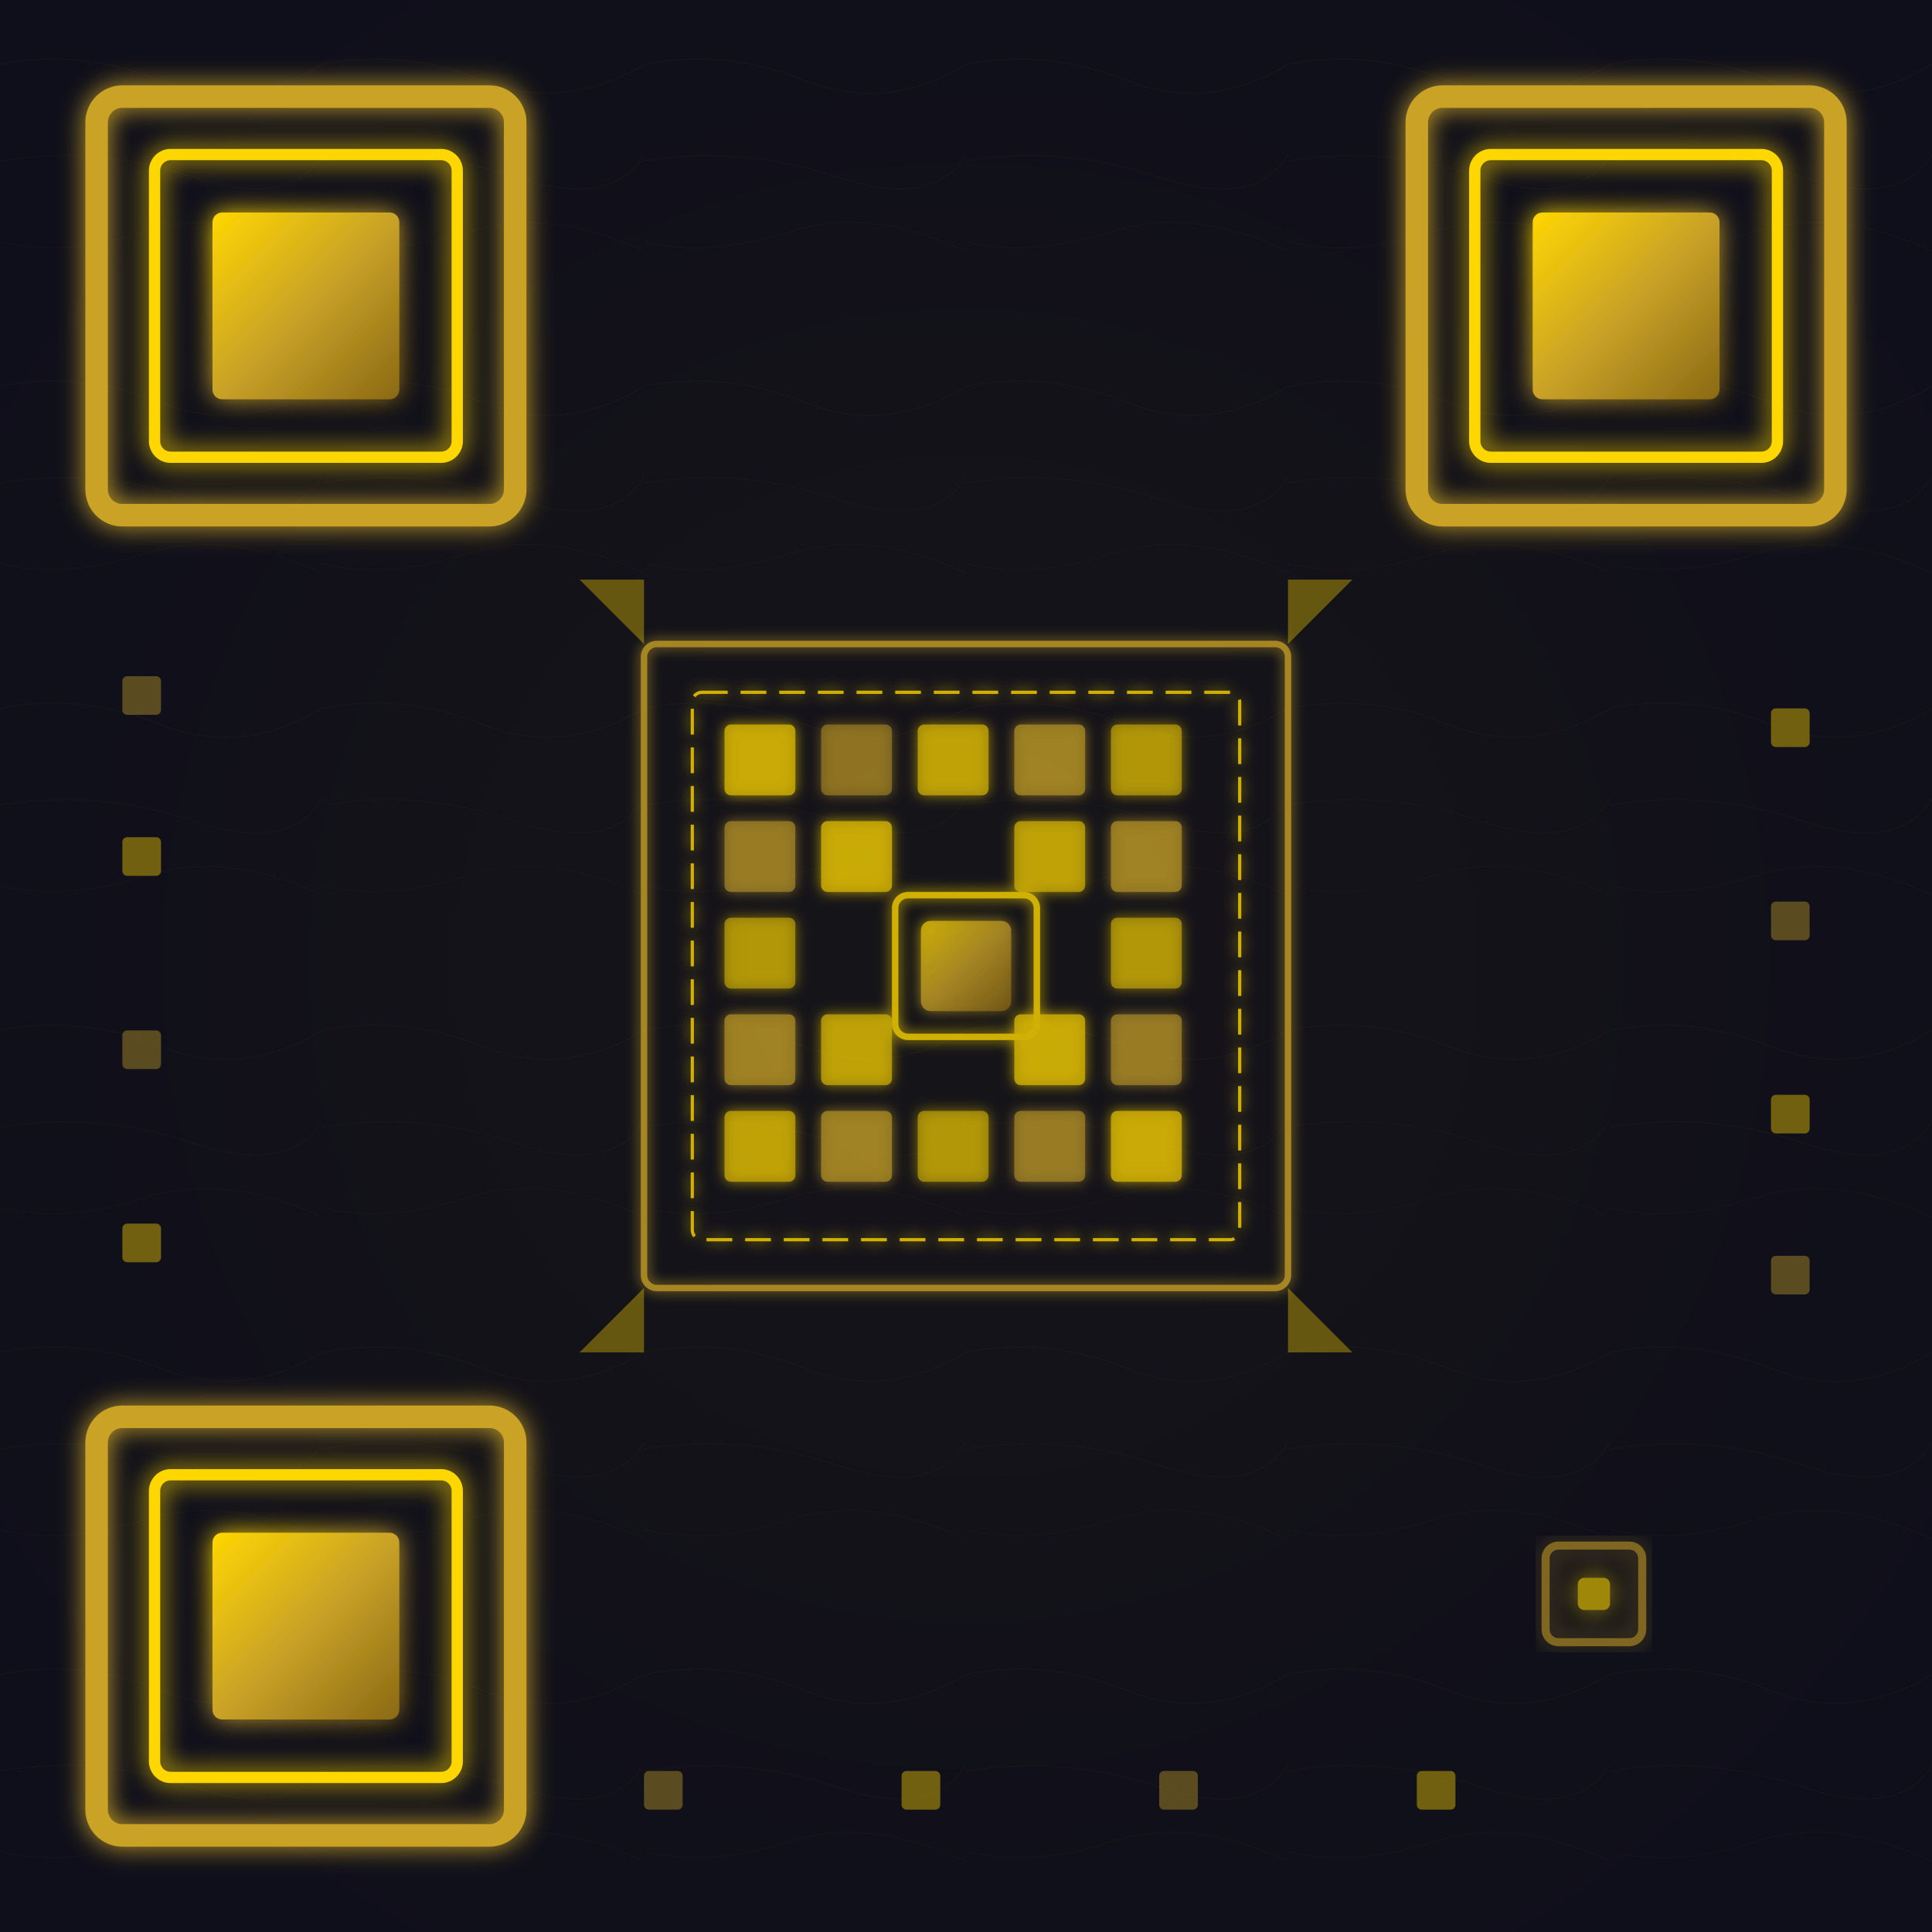
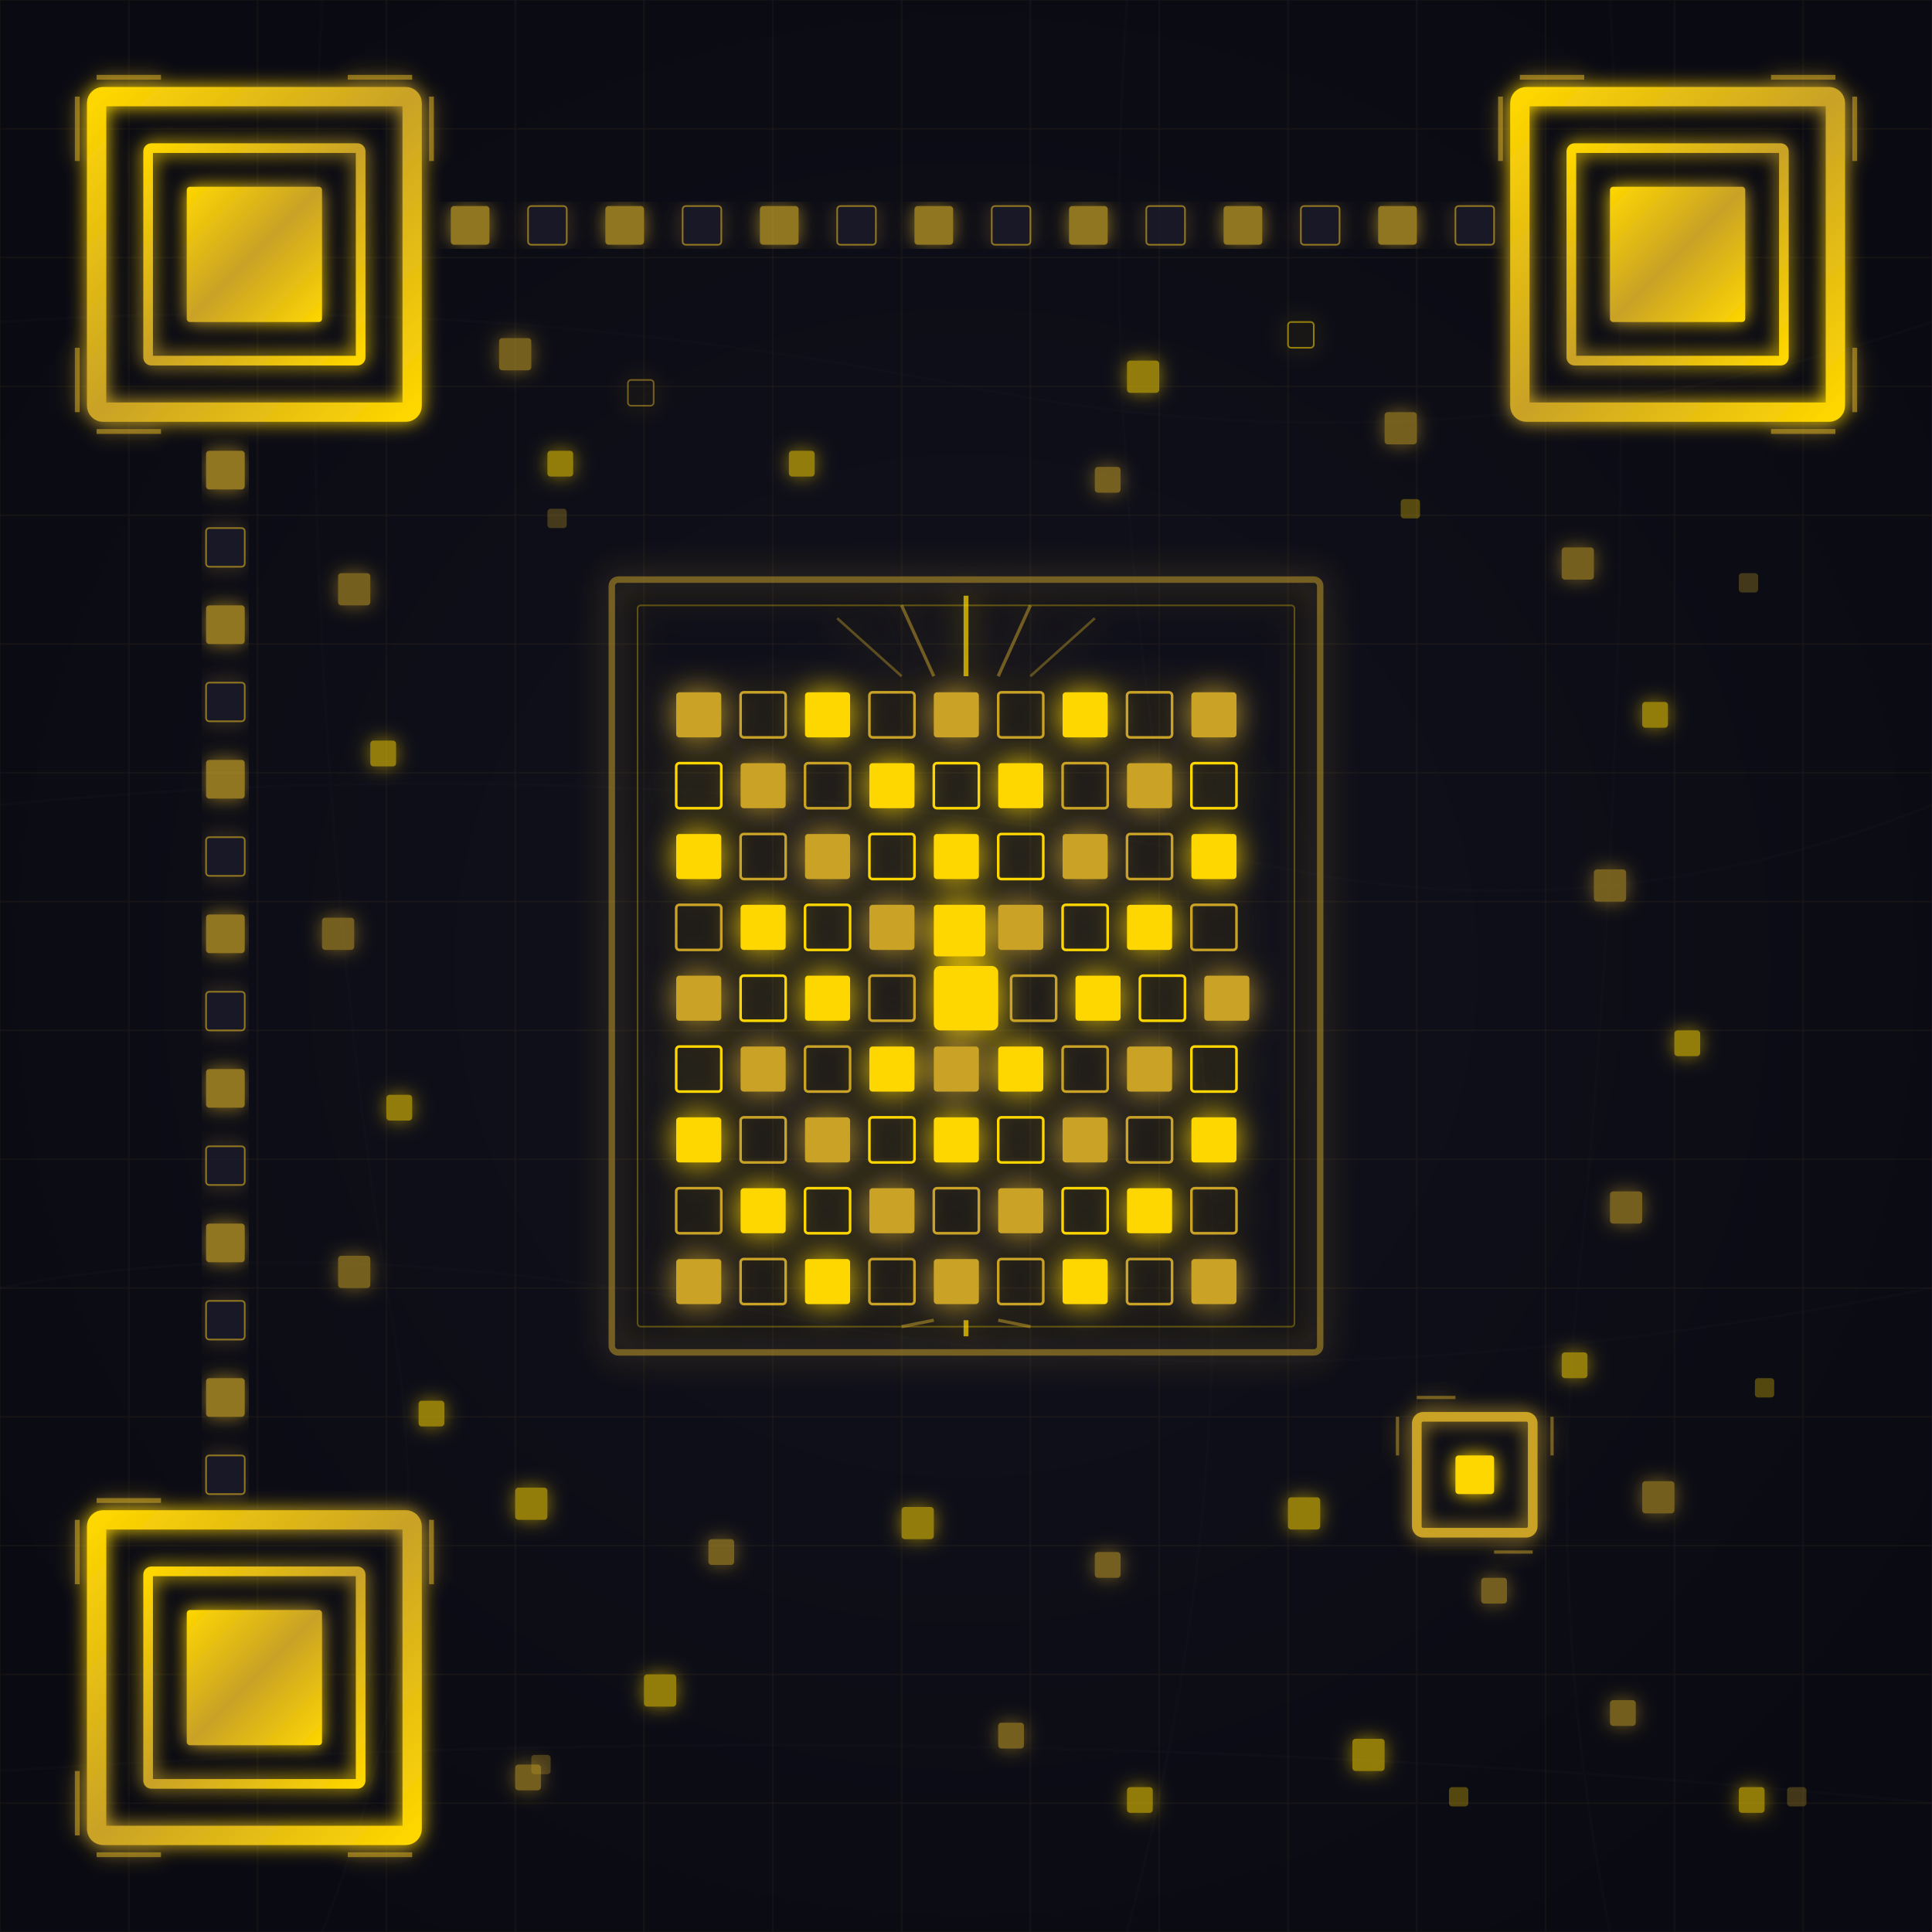
<svg xmlns="http://www.w3.org/2000/svg" viewBox="0 0 600 600" width="600" height="600">
  <defs>
-     <radialGradient id="pbg" cx="50%" cy="50%" r="60%">
-       <stop offset="0%" stop-color="#14120e" />
-       <stop offset="100%" stop-color="#0a0a12" />
-     </radialGradient>
-     <linearGradient id="pg1" x1="0%" y1="0%" x2="100%" y2="100%">
-       <stop offset="0%" stop-color="#ffd700" />
-       <stop offset="50%" stop-color="#c9a227" />
-       <stop offset="100%" stop-color="#8b6914" />
-     </linearGradient>
-     <filter id="pGlow">
-       <feGaussianBlur stdDeviation="4" result="b" />
+     <filter id="pGoldGlow">
+       <feGaussianBlur stdDeviation="3" result="blur" />
+       <feComposite in="SourceGraphic" in2="blur" operator="over" />
+     </filter>
+     <filter id="pGoldGlowStrong">
+       <feGaussianBlur stdDeviation="5" result="blur" />
      <feMerge>
-         <feMergeNode in="b" />
+         <feMergeNode in="blur" />
        <feMergeNode in="SourceGraphic" />
      </feMerge>
    </filter>
-     <filter id="pSoft">
-       <feGaussianBlur stdDeviation="2" result="b" />
-       <feMerge>
-         <feMergeNode in="b" />
-         <feMergeNode in="SourceGraphic" />
-       </feMerge>
-     </filter>
-     <pattern id="marble" x="0" y="0" width="100" height="100" patternUnits="userSpaceOnUse">
-       <rect width="100" height="100" fill="#1a1a2e" />
-       <path d="M0,20 Q25,15 50,25 T100,20" fill="none" stroke="#c9a227" stroke-width="0.3" opacity="0.15" />
-       <path d="M0,50 Q30,45 60,55 T100,48" fill="none" stroke="#ffd700" stroke-width="0.3" opacity="0.1" />
-       <path d="M0,75 Q20,80 45,72 T100,78" fill="none" stroke="#c9a227" stroke-width="0.3" opacity="0.12" />
+     <linearGradient id="pGoldGrad" x1="0%" y1="0%" x2="100%" y2="100%">
+       <stop offset="0%" stop-color="#ffd700" />
+       <stop offset="50%" stop-color="#c9a227" />
+       <stop offset="100%" stop-color="#ffd700" />
+     </linearGradient>
+     <radialGradient id="bgMarble" cx="50%" cy="50%" r="60%">
+       <stop offset="0%" stop-color="#12121e" />
+       <stop offset="100%" stop-color="#0a0a12" />
+     </radialGradient>
+     <pattern id="decoGrid" x="0" y="0" width="40" height="40" patternUnits="userSpaceOnUse">
+       <rect width="40" height="40" fill="none" stroke="#c9a227" stroke-width="0.3" opacity="0.08" />
    </pattern>
  </defs>
-   <rect width="600" height="600" fill="url(#pbg)" />
-   <rect width="600" height="600" fill="url(#marble)" opacity="0.3" />
-   <g filter="url(#pGlow)">
-     <rect x="30" y="30" width="130" height="130" rx="8" fill="none" stroke="#c9a227" stroke-width="7" />
-     <rect x="48" y="48" width="94" height="94" rx="5" fill="none" stroke="#ffd700" stroke-width="3.5" />
-     <rect x="66" y="66" width="58" height="58" rx="3" fill="url(#pg1)" />
-     <rect x="440" y="30" width="130" height="130" rx="8" fill="none" stroke="#c9a227" stroke-width="7" />
-     <rect x="458" y="48" width="94" height="94" rx="5" fill="none" stroke="#ffd700" stroke-width="3.5" />
-     <rect x="476" y="66" width="58" height="58" rx="3" fill="url(#pg1)" />
-     <rect x="30" y="440" width="130" height="130" rx="8" fill="none" stroke="#c9a227" stroke-width="7" />
-     <rect x="48" y="458" width="94" height="94" rx="5" fill="none" stroke="#ffd700" stroke-width="3.5" />
-     <rect x="66" y="476" width="58" height="58" rx="3" fill="url(#pg1)" />
-   </g>
-   <g filter="url(#pSoft)" opacity="0.8">
-     <rect x="200" y="200" width="200" height="200" rx="4" fill="none" stroke="#c9a227" stroke-width="2" />
-     <rect x="215" y="215" width="170" height="170" rx="3" fill="none" stroke="#ffd700" stroke-width="1" stroke-dasharray="8 4" />
-     <rect x="225" y="225" width="22" height="22" rx="2" fill="#ffd700" opacity="0.8" />
-     <rect x="255" y="225" width="22" height="22" rx="2" fill="#c9a227" opacity="0.6" />
-     <rect x="285" y="225" width="22" height="22" rx="2" fill="#ffd700" opacity="0.7" />
-     <rect x="315" y="225" width="22" height="22" rx="2" fill="#c9a227" opacity="0.8" />
-     <rect x="345" y="225" width="22" height="22" rx="2" fill="#ffd700" opacity="0.6" />
-     <rect x="225" y="255" width="22" height="22" rx="2" fill="#c9a227" opacity="0.7" />
-     <rect x="255" y="255" width="22" height="22" rx="2" fill="#ffd700" opacity="0.8" />
-     <rect x="315" y="255" width="22" height="22" rx="2" fill="#ffd700" opacity="0.7" />
-     <rect x="345" y="255" width="22" height="22" rx="2" fill="#c9a227" opacity="0.8" />
-     <rect x="225" y="285" width="22" height="22" rx="2" fill="#ffd700" opacity="0.6" />
-     <rect x="345" y="285" width="22" height="22" rx="2" fill="#ffd700" opacity="0.6" />
-     <rect x="278" y="278" width="44" height="44" rx="4" fill="none" stroke="#ffd700" stroke-width="2" />
-     <rect x="286" y="286" width="28" height="28" rx="3" fill="url(#pg1)" opacity="0.9" />
-     <rect x="225" y="315" width="22" height="22" rx="2" fill="#c9a227" opacity="0.8" />
-     <rect x="255" y="315" width="22" height="22" rx="2" fill="#ffd700" opacity="0.7" />
-     <rect x="315" y="315" width="22" height="22" rx="2" fill="#ffd700" opacity="0.8" />
-     <rect x="345" y="315" width="22" height="22" rx="2" fill="#c9a227" opacity="0.7" />
-     <rect x="225" y="345" width="22" height="22" rx="2" fill="#ffd700" opacity="0.7" />
-     <rect x="255" y="345" width="22" height="22" rx="2" fill="#c9a227" opacity="0.8" />
-     <rect x="285" y="345" width="22" height="22" rx="2" fill="#ffd700" opacity="0.6" />
-     <rect x="315" y="345" width="22" height="22" rx="2" fill="#c9a227" opacity="0.7" />
-     <rect x="345" y="345" width="22" height="22" rx="2" fill="#ffd700" opacity="0.8" />
-   </g>
-   <g opacity="0.35">
-     <path d="M200,200 L180,180 L200,180Z" fill="#ffd700" />
-     <path d="M400,200 L420,180 L400,180Z" fill="#ffd700" />
-     <path d="M200,400 L180,420 L200,420Z" fill="#ffd700" />
-     <path d="M400,400 L420,420 L400,420Z" fill="#ffd700" />
-   </g>
-   <g opacity="0.4">
-     <rect x="38" y="210" width="12" height="12" rx="1.5" fill="#c9a227" />
-     <rect x="38" y="260" width="12" height="12" rx="1.5" fill="#ffd700" />
-     <rect x="38" y="320" width="12" height="12" rx="1.5" fill="#c9a227" />
-     <rect x="38" y="380" width="12" height="12" rx="1.5" fill="#ffd700" />
-     <rect x="550" y="220" width="12" height="12" rx="1.5" fill="#ffd700" />
-     <rect x="550" y="280" width="12" height="12" rx="1.5" fill="#c9a227" />
-     <rect x="550" y="340" width="12" height="12" rx="1.5" fill="#ffd700" />
-     <rect x="550" y="390" width="12" height="12" rx="1.5" fill="#c9a227" />
-     <rect x="200" y="550" width="12" height="12" rx="1.5" fill="#c9a227" />
-     <rect x="280" y="550" width="12" height="12" rx="1.5" fill="#ffd700" />
-     <rect x="360" y="550" width="12" height="12" rx="1.5" fill="#c9a227" />
-     <rect x="440" y="550" width="12" height="12" rx="1.5" fill="#ffd700" />
-   </g>
-   <g filter="url(#pGlow)" opacity="0.6">
-     <rect x="480" y="480" width="30" height="30" rx="4" fill="none" stroke="#c9a227" stroke-width="2.5" />
-     <rect x="490" y="490" width="10" height="10" rx="2" fill="#ffd700" />
+   <rect width="600" height="600" fill="url(#bgMarble)" />
+   <g opacity="0.04" stroke="#4a4a6a" stroke-width="0.8" fill="none">
+     <path d="M0,100 Q150,90 300,120 Q450,150 600,100" />
+     <path d="M0,250 Q200,230 400,270 Q500,290 600,250" />
+     <path d="M0,400 Q100,380 250,410 Q400,440 600,400" />
+     <path d="M0,550 Q300,530 600,560" />
+     <path d="M100,0 Q90,200 120,400 Q140,500 100,600" />
+     <path d="M350,0 Q340,150 370,300 Q390,450 350,600" />
+     <path d="M500,0 Q510,200 490,400 Q480,500 500,600" />
+   </g>
+   <rect width="600" height="600" fill="url(#decoGrid)" />
+   <g filter="url(#pGoldGlow)">
+     <rect x="30" y="30" width="98" height="98" rx="2" fill="none" stroke="url(#pGoldGrad)" stroke-width="6" />
+     <rect x="46" y="46" width="66" height="66" rx="1" fill="none" stroke="url(#pGoldGrad)" stroke-width="3" />
+     <rect x="58" y="58" width="42" height="42" rx="1" fill="url(#pGoldGrad)" />
+     <line x1="24" y1="30" x2="24" y2="50" stroke="#c9a227" stroke-width="1.5" opacity="0.6" />
+     <line x1="30" y1="24" x2="50" y2="24" stroke="#c9a227" stroke-width="1.5" opacity="0.6" />
+     <line x1="128" y1="24" x2="108" y2="24" stroke="#c9a227" stroke-width="1.5" opacity="0.6" />
+     <line x1="134" y1="30" x2="134" y2="50" stroke="#c9a227" stroke-width="1.5" opacity="0.6" />
+     <line x1="24" y1="128" x2="24" y2="108" stroke="#c9a227" stroke-width="1.5" opacity="0.6" />
+     <line x1="30" y1="134" x2="50" y2="134" stroke="#c9a227" stroke-width="1.5" opacity="0.6" />
+   </g>
+   <g filter="url(#pGoldGlow)">
+     <rect x="472" y="30" width="98" height="98" rx="2" fill="none" stroke="url(#pGoldGrad)" stroke-width="6" />
+     <rect x="488" y="46" width="66" height="66" rx="1" fill="none" stroke="url(#pGoldGrad)" stroke-width="3" />
+     <rect x="500" y="58" width="42" height="42" rx="1" fill="url(#pGoldGrad)" />
+     <line x1="466" y1="30" x2="466" y2="50" stroke="#c9a227" stroke-width="1.5" opacity="0.6" />
+     <line x1="550" y1="24" x2="570" y2="24" stroke="#c9a227" stroke-width="1.5" opacity="0.6" />
+     <line x1="576" y1="30" x2="576" y2="50" stroke="#c9a227" stroke-width="1.5" opacity="0.6" />
+     <line x1="472" y1="24" x2="492" y2="24" stroke="#c9a227" stroke-width="1.5" opacity="0.6" />
+     <line x1="576" y1="128" x2="576" y2="108" stroke="#c9a227" stroke-width="1.5" opacity="0.6" />
+     <line x1="550" y1="134" x2="570" y2="134" stroke="#c9a227" stroke-width="1.5" opacity="0.6" />
+   </g>
+   <g filter="url(#pGoldGlow)">
+     <rect x="30" y="472" width="98" height="98" rx="2" fill="none" stroke="url(#pGoldGrad)" stroke-width="6" />
+     <rect x="46" y="488" width="66" height="66" rx="1" fill="none" stroke="url(#pGoldGrad)" stroke-width="3" />
+     <rect x="58" y="500" width="42" height="42" rx="1" fill="url(#pGoldGrad)" />
+     <line x1="24" y1="472" x2="24" y2="492" stroke="#c9a227" stroke-width="1.5" opacity="0.6" />
+     <line x1="30" y1="466" x2="50" y2="466" stroke="#c9a227" stroke-width="1.5" opacity="0.6" />
+     <line x1="24" y1="570" x2="24" y2="550" stroke="#c9a227" stroke-width="1.5" opacity="0.6" />
+     <line x1="30" y1="576" x2="50" y2="576" stroke="#c9a227" stroke-width="1.5" opacity="0.6" />
+     <line x1="134" y1="472" x2="134" y2="492" stroke="#c9a227" stroke-width="1.5" opacity="0.6" />
+     <line x1="108" y1="576" x2="128" y2="576" stroke="#c9a227" stroke-width="1.5" opacity="0.6" />
+   </g>
+   <g filter="url(#pGoldGlow)" opacity="0.7">
+     <rect x="140" y="64" width="12" height="12" rx="1" fill="#c9a227" />
+     <rect x="164" y="64" width="12" height="12" rx="1" fill="#1a1a2e" stroke="#c9a227" stroke-width="0.5" />
+     <rect x="188" y="64" width="12" height="12" rx="1" fill="#c9a227" />
+     <rect x="212" y="64" width="12" height="12" rx="1" fill="#1a1a2e" stroke="#c9a227" stroke-width="0.5" />
+     <rect x="236" y="64" width="12" height="12" rx="1" fill="#c9a227" />
+     <rect x="260" y="64" width="12" height="12" rx="1" fill="#1a1a2e" stroke="#c9a227" stroke-width="0.5" />
+     <rect x="284" y="64" width="12" height="12" rx="1" fill="#c9a227" />
+     <rect x="308" y="64" width="12" height="12" rx="1" fill="#1a1a2e" stroke="#c9a227" stroke-width="0.5" />
+     <rect x="332" y="64" width="12" height="12" rx="1" fill="#c9a227" />
+     <rect x="356" y="64" width="12" height="12" rx="1" fill="#1a1a2e" stroke="#c9a227" stroke-width="0.5" />
+     <rect x="380" y="64" width="12" height="12" rx="1" fill="#c9a227" />
+     <rect x="404" y="64" width="12" height="12" rx="1" fill="#1a1a2e" stroke="#c9a227" stroke-width="0.5" />
+     <rect x="428" y="64" width="12" height="12" rx="1" fill="#c9a227" />
+     <rect x="452" y="64" width="12" height="12" rx="1" fill="#1a1a2e" stroke="#c9a227" stroke-width="0.5" />
+   </g>
+   <g filter="url(#pGoldGlow)" opacity="0.7">
+     <rect x="64" y="140" width="12" height="12" rx="1" fill="#c9a227" />
+     <rect x="64" y="164" width="12" height="12" rx="1" fill="#1a1a2e" stroke="#c9a227" stroke-width="0.5" />
+     <rect x="64" y="188" width="12" height="12" rx="1" fill="#c9a227" />
+     <rect x="64" y="212" width="12" height="12" rx="1" fill="#1a1a2e" stroke="#c9a227" stroke-width="0.5" />
+     <rect x="64" y="236" width="12" height="12" rx="1" fill="#c9a227" />
+     <rect x="64" y="260" width="12" height="12" rx="1" fill="#1a1a2e" stroke="#c9a227" stroke-width="0.5" />
+     <rect x="64" y="284" width="12" height="12" rx="1" fill="#c9a227" />
+     <rect x="64" y="308" width="12" height="12" rx="1" fill="#1a1a2e" stroke="#c9a227" stroke-width="0.5" />
+     <rect x="64" y="332" width="12" height="12" rx="1" fill="#c9a227" />
+     <rect x="64" y="356" width="12" height="12" rx="1" fill="#1a1a2e" stroke="#c9a227" stroke-width="0.5" />
+     <rect x="64" y="380" width="12" height="12" rx="1" fill="#c9a227" />
+     <rect x="64" y="404" width="12" height="12" rx="1" fill="#1a1a2e" stroke="#c9a227" stroke-width="0.5" />
+     <rect x="64" y="428" width="12" height="12" rx="1" fill="#c9a227" />
+     <rect x="64" y="452" width="12" height="12" rx="1" fill="#1a1a2e" stroke="#c9a227" stroke-width="0.5" />
+   </g>
+   <g filter="url(#pGoldGlowStrong)">
+     <rect x="190" y="180" width="220" height="240" rx="2" fill="none" stroke="#c9a227" stroke-width="2" opacity="0.5" />
+     <rect x="198" y="188" width="204" height="224" rx="1" fill="none" stroke="#ffd700" stroke-width="0.5" opacity="0.3" />
+     <line x1="300" y1="185" x2="300" y2="210" stroke="#ffd700" stroke-width="1.5" opacity="0.7" />
+     <line x1="280" y1="188" x2="290" y2="210" stroke="#c9a227" stroke-width="1" opacity="0.5" />
+     <line x1="320" y1="188" x2="310" y2="210" stroke="#c9a227" stroke-width="1" opacity="0.5" />
+     <line x1="260" y1="192" x2="280" y2="210" stroke="#c9a227" stroke-width="0.8" opacity="0.4" />
+     <line x1="340" y1="192" x2="320" y2="210" stroke="#c9a227" stroke-width="0.8" opacity="0.4" />
+     <rect x="210" y="215" width="14" height="14" rx="1" fill="#c9a227" />
+     <rect x="230" y="215" width="14" height="14" rx="1" fill="none" stroke="#c9a227" stroke-width="0.8" />
+     <rect x="250" y="215" width="14" height="14" rx="1" fill="#ffd700" />
+     <rect x="270" y="215" width="14" height="14" rx="1" fill="none" stroke="#c9a227" stroke-width="0.8" />
+     <rect x="290" y="215" width="14" height="14" rx="1" fill="#c9a227" />
+     <rect x="310" y="215" width="14" height="14" rx="1" fill="none" stroke="#c9a227" stroke-width="0.8" />
+     <rect x="330" y="215" width="14" height="14" rx="1" fill="#ffd700" />
+     <rect x="350" y="215" width="14" height="14" rx="1" fill="none" stroke="#c9a227" stroke-width="0.8" />
+     <rect x="370" y="215" width="14" height="14" rx="1" fill="#c9a227" />
+     <rect x="210" y="237" width="14" height="14" rx="1" fill="none" stroke="#ffd700" stroke-width="0.8" />
+     <rect x="230" y="237" width="14" height="14" rx="1" fill="#c9a227" />
+     <rect x="250" y="237" width="14" height="14" rx="1" fill="none" stroke="#c9a227" stroke-width="0.8" />
+     <rect x="270" y="237" width="14" height="14" rx="1" fill="#ffd700" />
+     <rect x="290" y="237" width="14" height="14" rx="1" fill="none" stroke="#ffd700" stroke-width="0.8" />
+     <rect x="310" y="237" width="14" height="14" rx="1" fill="#ffd700" />
+     <rect x="330" y="237" width="14" height="14" rx="1" fill="none" stroke="#c9a227" stroke-width="0.8" />
+     <rect x="350" y="237" width="14" height="14" rx="1" fill="#c9a227" />
+     <rect x="370" y="237" width="14" height="14" rx="1" fill="none" stroke="#ffd700" stroke-width="0.8" />
+     <rect x="210" y="259" width="14" height="14" rx="1" fill="#ffd700" />
+     <rect x="230" y="259" width="14" height="14" rx="1" fill="none" stroke="#c9a227" stroke-width="0.8" />
+     <rect x="250" y="259" width="14" height="14" rx="1" fill="#c9a227" />
+     <rect x="270" y="259" width="14" height="14" rx="1" fill="none" stroke="#ffd700" stroke-width="0.8" />
+     <rect x="290" y="259" width="14" height="14" rx="1" fill="#ffd700" />
+     <rect x="310" y="259" width="14" height="14" rx="1" fill="none" stroke="#ffd700" stroke-width="0.8" />
+     <rect x="330" y="259" width="14" height="14" rx="1" fill="#c9a227" />
+     <rect x="350" y="259" width="14" height="14" rx="1" fill="none" stroke="#c9a227" stroke-width="0.8" />
+     <rect x="370" y="259" width="14" height="14" rx="1" fill="#ffd700" />
+     <rect x="210" y="281" width="14" height="14" rx="1" fill="none" stroke="#c9a227" stroke-width="0.8" />
+     <rect x="230" y="281" width="14" height="14" rx="1" fill="#ffd700" />
+     <rect x="250" y="281" width="14" height="14" rx="1" fill="none" stroke="#ffd700" stroke-width="0.8" />
+     <rect x="270" y="281" width="14" height="14" rx="1" fill="#c9a227" />
+     <rect x="290" y="281" width="16" height="16" rx="1" fill="#ffd700" />
+     <rect x="310" y="281" width="14" height="14" rx="1" fill="#c9a227" />
+     <rect x="330" y="281" width="14" height="14" rx="1" fill="none" stroke="#ffd700" stroke-width="0.8" />
+     <rect x="350" y="281" width="14" height="14" rx="1" fill="#ffd700" />
+     <rect x="370" y="281" width="14" height="14" rx="1" fill="none" stroke="#c9a227" stroke-width="0.8" />
+     <rect x="210" y="303" width="14" height="14" rx="1" fill="#c9a227" />
+     <rect x="230" y="303" width="14" height="14" rx="1" fill="none" stroke="#ffd700" stroke-width="0.8" />
+     <rect x="250" y="303" width="14" height="14" rx="1" fill="#ffd700" />
+     <rect x="270" y="303" width="14" height="14" rx="1" fill="none" stroke="#c9a227" stroke-width="0.8" />
+     <rect x="290" y="300" width="20" height="20" rx="2" fill="#ffd700" />
+     <rect x="314" y="303" width="14" height="14" rx="1" fill="none" stroke="#c9a227" stroke-width="0.8" />
+     <rect x="334" y="303" width="14" height="14" rx="1" fill="#ffd700" />
+     <rect x="354" y="303" width="14" height="14" rx="1" fill="none" stroke="#ffd700" stroke-width="0.8" />
+     <rect x="374" y="303" width="14" height="14" rx="1" fill="#c9a227" />
+     <rect x="210" y="325" width="14" height="14" rx="1" fill="none" stroke="#ffd700" stroke-width="0.8" />
+     <rect x="230" y="325" width="14" height="14" rx="1" fill="#c9a227" />
+     <rect x="250" y="325" width="14" height="14" rx="1" fill="none" stroke="#c9a227" stroke-width="0.8" />
+     <rect x="270" y="325" width="14" height="14" rx="1" fill="#ffd700" />
+     <rect x="290" y="325" width="14" height="14" rx="1" fill="#c9a227" />
+     <rect x="310" y="325" width="14" height="14" rx="1" fill="#ffd700" />
+     <rect x="330" y="325" width="14" height="14" rx="1" fill="none" stroke="#c9a227" stroke-width="0.8" />
+     <rect x="350" y="325" width="14" height="14" rx="1" fill="#c9a227" />
+     <rect x="370" y="325" width="14" height="14" rx="1" fill="none" stroke="#ffd700" stroke-width="0.8" />
+     <rect x="210" y="347" width="14" height="14" rx="1" fill="#ffd700" />
+     <rect x="230" y="347" width="14" height="14" rx="1" fill="none" stroke="#c9a227" stroke-width="0.8" />
+     <rect x="250" y="347" width="14" height="14" rx="1" fill="#c9a227" />
+     <rect x="270" y="347" width="14" height="14" rx="1" fill="none" stroke="#ffd700" stroke-width="0.8" />
+     <rect x="290" y="347" width="14" height="14" rx="1" fill="#ffd700" />
+     <rect x="310" y="347" width="14" height="14" rx="1" fill="none" stroke="#ffd700" stroke-width="0.8" />
+     <rect x="330" y="347" width="14" height="14" rx="1" fill="#c9a227" />
+     <rect x="350" y="347" width="14" height="14" rx="1" fill="none" stroke="#c9a227" stroke-width="0.8" />
+     <rect x="370" y="347" width="14" height="14" rx="1" fill="#ffd700" />
+     <rect x="210" y="369" width="14" height="14" rx="1" fill="none" stroke="#c9a227" stroke-width="0.8" />
+     <rect x="230" y="369" width="14" height="14" rx="1" fill="#ffd700" />
+     <rect x="250" y="369" width="14" height="14" rx="1" fill="none" stroke="#ffd700" stroke-width="0.8" />
+     <rect x="270" y="369" width="14" height="14" rx="1" fill="#c9a227" />
+     <rect x="290" y="369" width="14" height="14" rx="1" fill="none" stroke="#c9a227" stroke-width="0.8" />
+     <rect x="310" y="369" width="14" height="14" rx="1" fill="#c9a227" />
+     <rect x="330" y="369" width="14" height="14" rx="1" fill="none" stroke="#ffd700" stroke-width="0.8" />
+     <rect x="350" y="369" width="14" height="14" rx="1" fill="#ffd700" />
+     <rect x="370" y="369" width="14" height="14" rx="1" fill="none" stroke="#c9a227" stroke-width="0.8" />
+     <rect x="210" y="391" width="14" height="14" rx="1" fill="#c9a227" />
+     <rect x="230" y="391" width="14" height="14" rx="1" fill="none" stroke="#c9a227" stroke-width="0.8" />
+     <rect x="250" y="391" width="14" height="14" rx="1" fill="#ffd700" />
+     <rect x="270" y="391" width="14" height="14" rx="1" fill="none" stroke="#c9a227" stroke-width="0.8" />
+     <rect x="290" y="391" width="14" height="14" rx="1" fill="#c9a227" />
+     <rect x="310" y="391" width="14" height="14" rx="1" fill="none" stroke="#c9a227" stroke-width="0.8" />
+     <rect x="330" y="391" width="14" height="14" rx="1" fill="#ffd700" />
+     <rect x="350" y="391" width="14" height="14" rx="1" fill="none" stroke="#c9a227" stroke-width="0.8" />
+     <rect x="370" y="391" width="14" height="14" rx="1" fill="#c9a227" />
+     <line x1="300" y1="415" x2="300" y2="410" stroke="#ffd700" stroke-width="1.5" opacity="0.7" />
+     <line x1="280" y1="412" x2="290" y2="410" stroke="#c9a227" stroke-width="1" opacity="0.5" />
+     <line x1="320" y1="412" x2="310" y2="410" stroke="#c9a227" stroke-width="1" opacity="0.5" />
+   </g>
+   <g opacity="0.55" filter="url(#pGoldGlow)">
+     <rect x="155" y="105" width="10" height="10" rx="1" fill="#c9a227" />
+     <rect x="195" y="118" width="8" height="8" rx="1" fill="none" stroke="#c9a227" stroke-width="0.5" />
+     <rect x="350" y="112" width="10" height="10" rx="1" fill="#ffd700" />
+     <rect x="400" y="100" width="8" height="8" rx="1" fill="none" stroke="#ffd700" stroke-width="0.5" />
+     <rect x="430" y="128" width="10" height="10" rx="1" fill="#c9a227" />
+     <rect x="245" y="140" width="8" height="8" rx="1" fill="#ffd700" />
+     <rect x="340" y="145" width="8" height="8" rx="1" fill="#c9a227" />
+     <rect x="170" y="140" width="8" height="8" rx="1" fill="#ffd700" />
+     <rect x="485" y="170" width="10" height="10" rx="1" fill="#c9a227" />
+     <rect x="510" y="218" width="8" height="8" rx="1" fill="#ffd700" />
+     <rect x="495" y="270" width="10" height="10" rx="1" fill="#c9a227" />
+     <rect x="520" y="320" width="8" height="8" rx="1" fill="#ffd700" />
+     <rect x="500" y="370" width="10" height="10" rx="1" fill="#c9a227" />
+     <rect x="485" y="420" width="8" height="8" rx="1" fill="#ffd700" />
+     <rect x="510" y="460" width="10" height="10" rx="1" fill="#c9a227" />
+     <rect x="160" y="462" width="10" height="10" rx="1" fill="#ffd700" />
+     <rect x="220" y="478" width="8" height="8" rx="1" fill="#c9a227" />
+     <rect x="280" y="468" width="10" height="10" rx="1" fill="#ffd700" />
+     <rect x="340" y="482" width="8" height="8" rx="1" fill="#c9a227" />
+     <rect x="400" y="465" width="10" height="10" rx="1" fill="#ffd700" />
+     <rect x="460" y="490" width="8" height="8" rx="1" fill="#c9a227" />
+     <rect x="200" y="520" width="10" height="10" rx="1" fill="#ffd700" />
+     <rect x="310" y="535" width="8" height="8" rx="1" fill="#c9a227" />
+     <rect x="420" y="540" width="10" height="10" rx="1" fill="#ffd700" />
+     <rect x="500" y="528" width="8" height="8" rx="1" fill="#c9a227" />
+     <rect x="540" y="555" width="8" height="8" rx="1" fill="#ffd700" />
+     <rect x="160" y="548" width="8" height="8" rx="1" fill="#c9a227" />
+     <rect x="350" y="555" width="8" height="8" rx="1" fill="#ffd700" />
+     <rect x="105" y="178" width="10" height="10" rx="1" fill="#c9a227" />
+     <rect x="115" y="230" width="8" height="8" rx="1" fill="#ffd700" />
+     <rect x="100" y="285" width="10" height="10" rx="1" fill="#c9a227" />
+     <rect x="120" y="340" width="8" height="8" rx="1" fill="#ffd700" />
+     <rect x="105" y="390" width="10" height="10" rx="1" fill="#c9a227" />
+     <rect x="130" y="435" width="8" height="8" rx="1" fill="#ffd700" />
+   </g>
+   <g filter="url(#pGoldGlow)">
+     <rect x="440" y="440" width="36" height="36" rx="2" fill="none" stroke="#c9a227" stroke-width="3" />
+     <rect x="452" y="452" width="12" height="12" rx="1" fill="#ffd700" />
+     <line x1="434" y1="440" x2="434" y2="452" stroke="#c9a227" stroke-width="1" opacity="0.5" />
+     <line x1="440" y1="434" x2="452" y2="434" stroke="#c9a227" stroke-width="1" opacity="0.5" />
+     <line x1="482" y1="440" x2="482" y2="452" stroke="#c9a227" stroke-width="1" opacity="0.5" />
+     <line x1="464" y1="482" x2="476" y2="482" stroke="#c9a227" stroke-width="1" opacity="0.5" />
+   </g>
+   <g opacity="0.3">
+     <rect x="170" y="158" width="6" height="6" rx="1" fill="#c9a227" />
+     <rect x="435" y="155" width="6" height="6" rx="1" fill="#ffd700" />
+     <rect x="540" y="178" width="6" height="6" rx="1" fill="#c9a227" />
+     <rect x="545" y="428" width="6" height="6" rx="1" fill="#ffd700" />
+     <rect x="165" y="545" width="6" height="6" rx="1" fill="#c9a227" />
+     <rect x="450" y="555" width="6" height="6" rx="1" fill="#ffd700" />
+     <rect x="555" y="555" width="6" height="6" rx="1" fill="#c9a227" />
  </g>
</svg>
